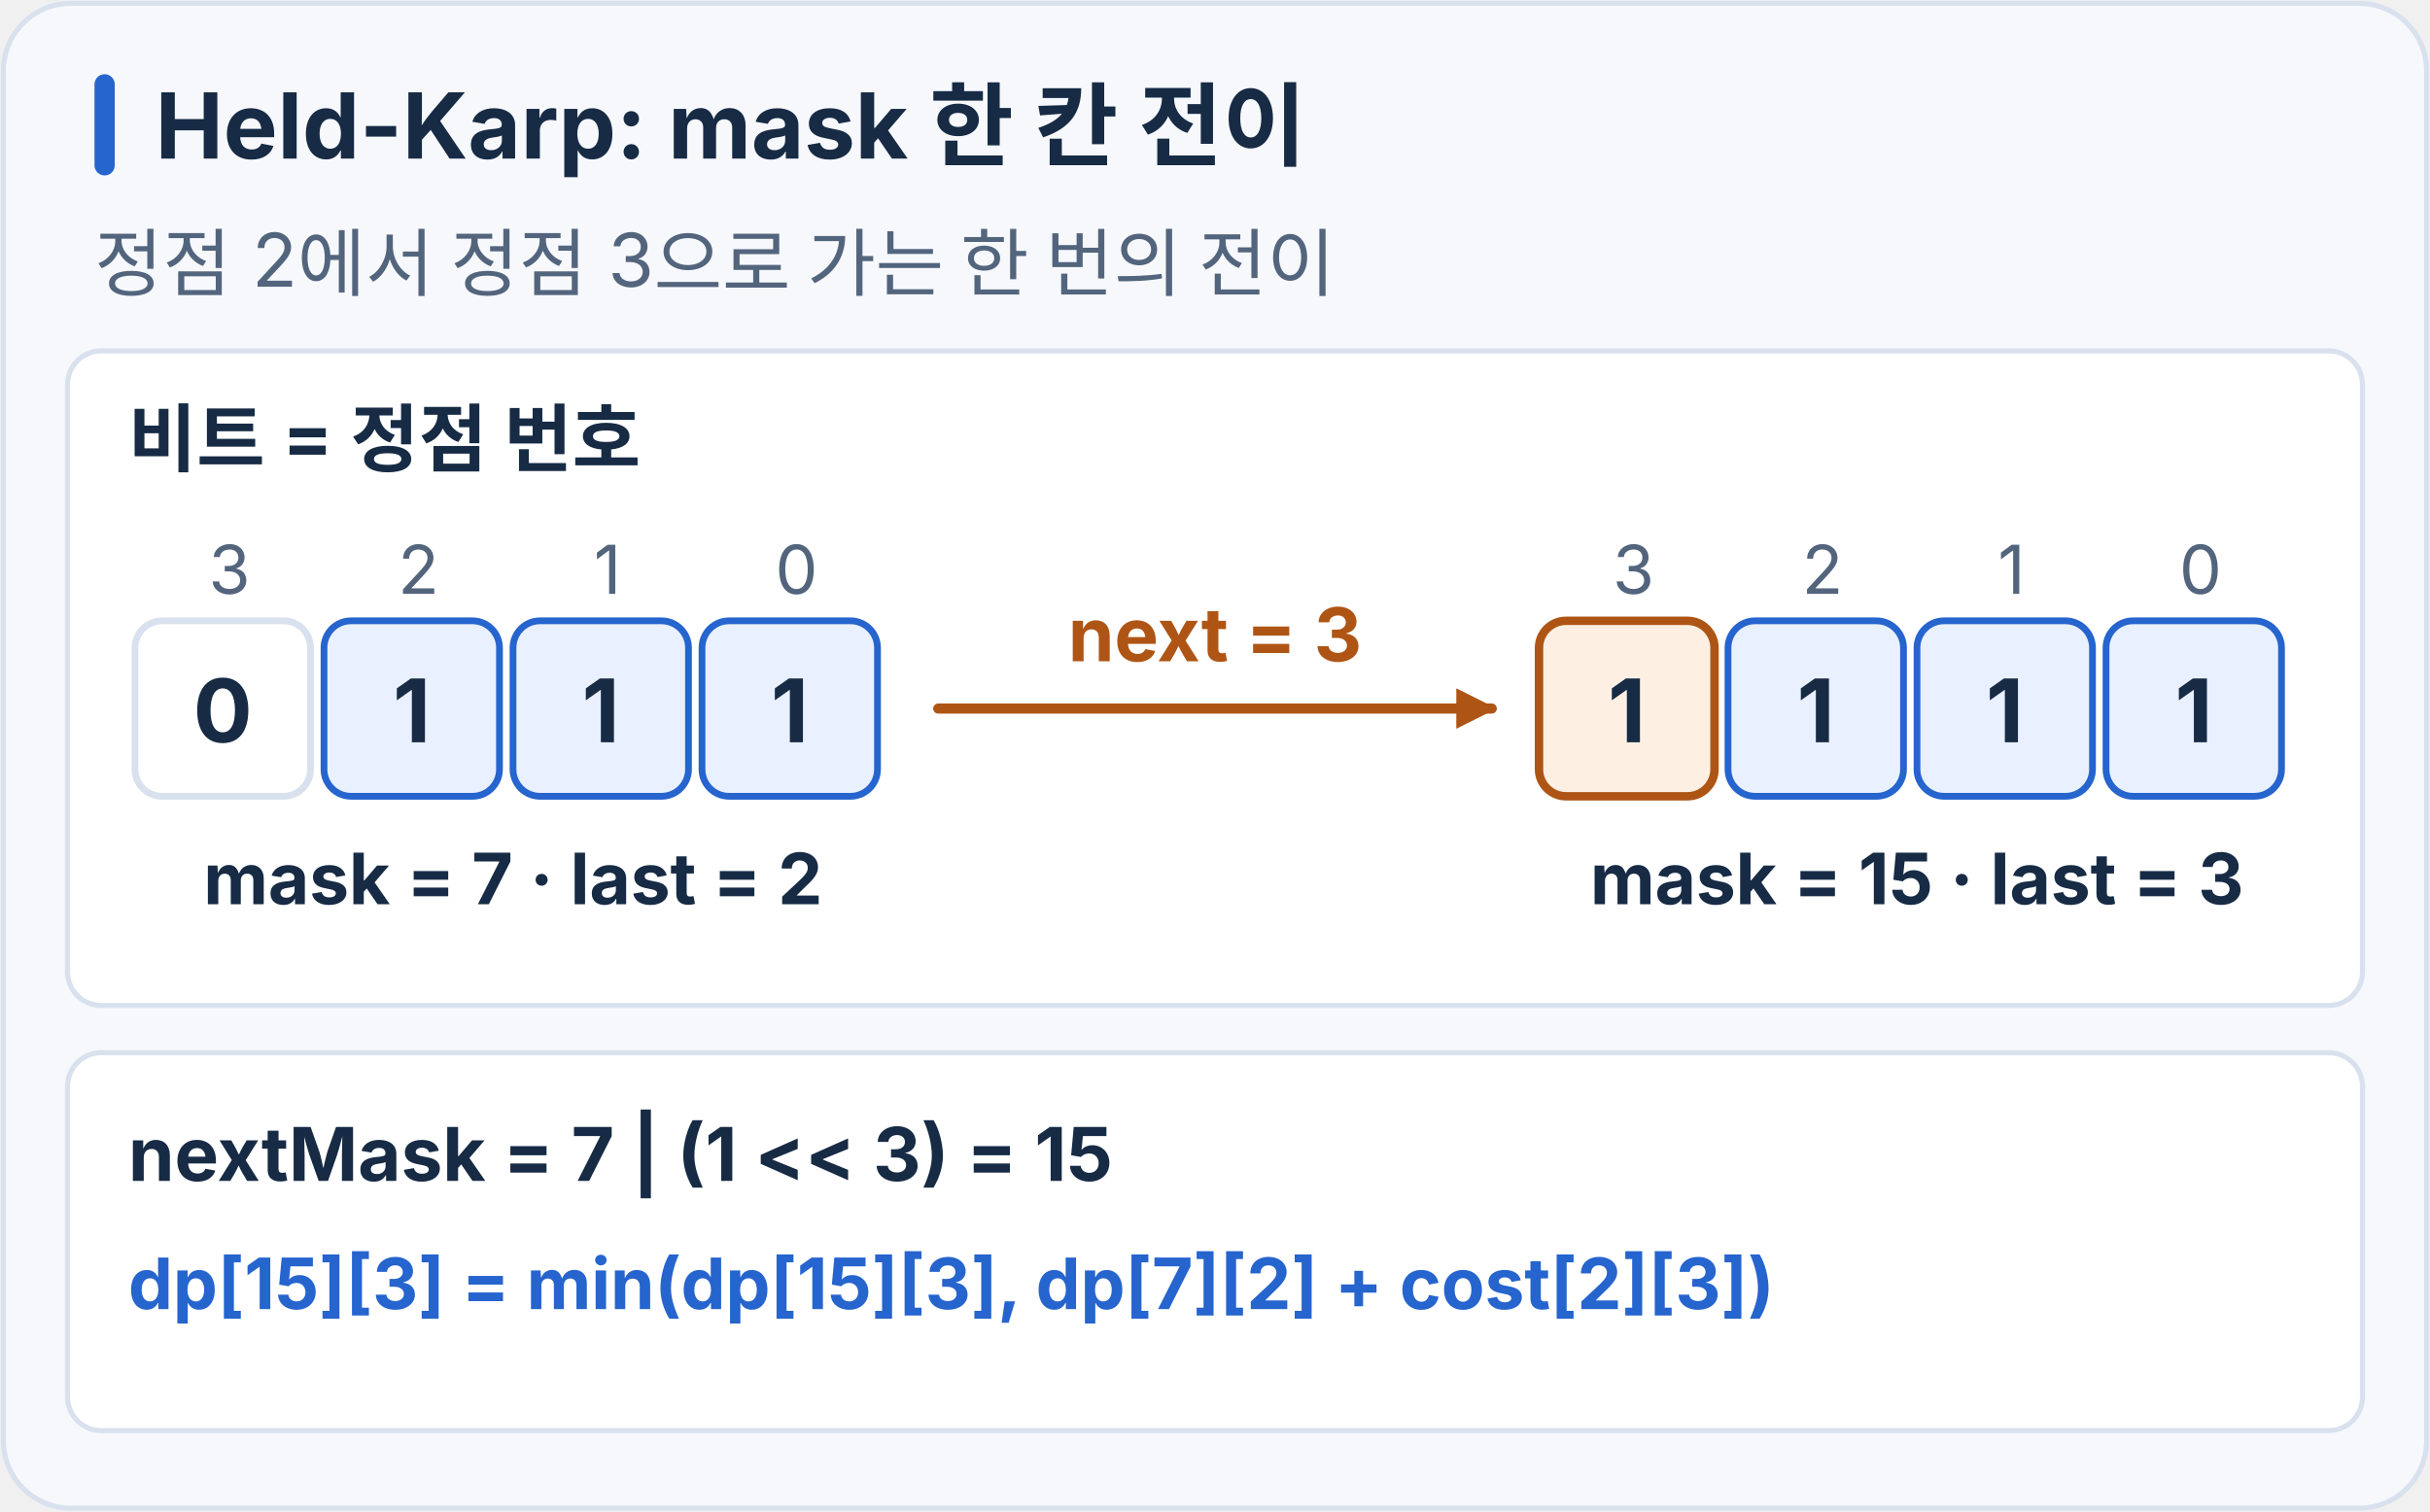
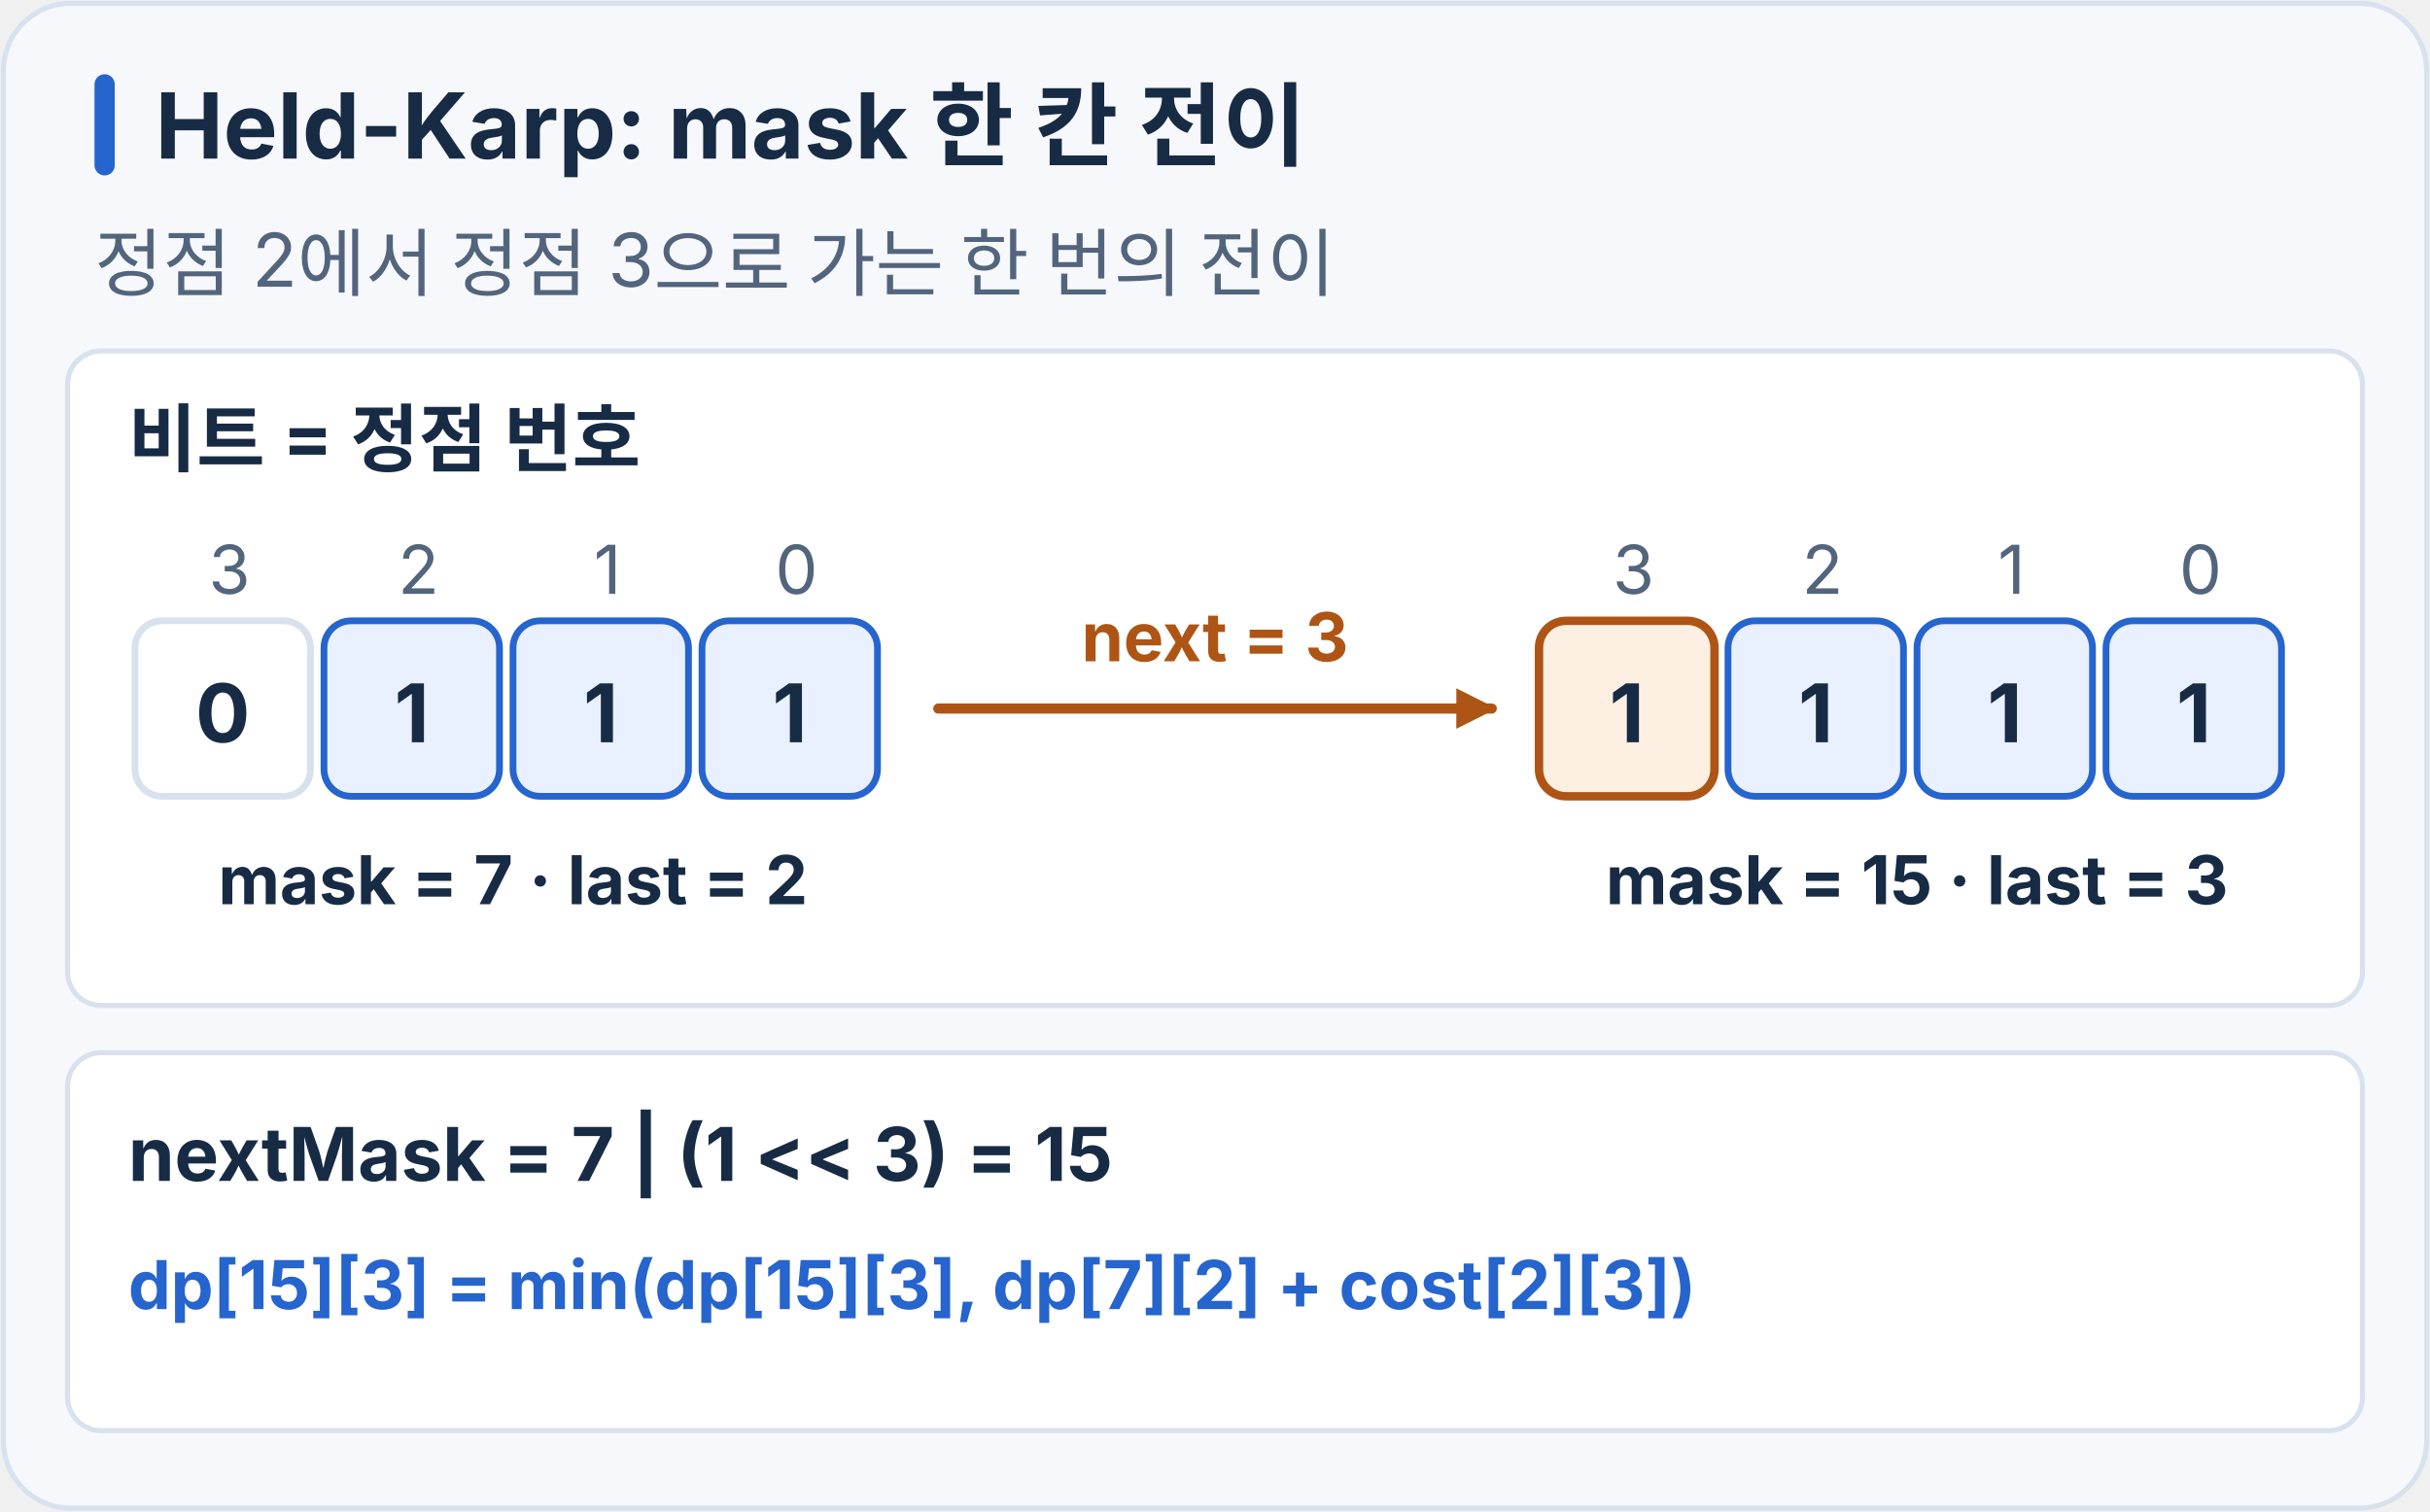
<svg xmlns="http://www.w3.org/2000/svg" viewBox="0 0 720 448" role="img" aria-labelledby="title desc">
  <defs>
    <marker id="ar-ae5515" viewBox="0 0 10 10" refX="8" refY="5" markerWidth="5" markerHeight="5" orient="auto">
      <path d="M1 1 L9 5 L1 9 Z" fill="#ae5515" />
    </marker>
  </defs>
  <style>text{font-family:-apple-system,BlinkMacSystemFont,"Apple SD Gothic Neo","Noto Sans KR",sans-serif}</style>
  <rect x="1" y="1" width="718" height="446" rx="20" fill="#f6f8fc" stroke="#d8e1ed" stroke-width="1.5" />
  <rect x="28" y="22" width="6" height="30" rx="3" fill="#2664ce" />
  <text x="46" y="47" font-size="27" fill="#172b45" font-weight="750">Held-Karp: mask 한 칸 전이</text>
  <text x="28" y="86" font-size="22" fill="#53657d" font-weight="400" text-anchor="start">정점 2에서 정점 3으로 가는 한 번의 전이</text>
  <rect x="20" y="104" width="680" height="194" rx="10" fill="#fff" stroke="#d8e1ed" stroke-width="1.5" />
  <text x="38" y="138" font-size="22" fill="#172b45" font-weight="700" text-anchor="start">비트 = 정점 번호</text>
  <text x="68" y="176" font-size="20" fill="#53657d" font-weight="400" text-anchor="middle">3</text>
  <rect x="40" y="184" width="52" height="52" rx="8" fill="#ffffff" stroke="#d8e1ed" stroke-width="2" />
-   <text x="66" y="220" font-size="26" fill="#172b45" font-weight="700" text-anchor="middle">0</text>
+   <text x="66" y="220" font-size="24" fill="#172b45" font-weight="700" text-anchor="middle">0</text>
  <text x="124" y="176" font-size="20" fill="#53657d" font-weight="400" text-anchor="middle">2</text>
  <rect x="96" y="184" width="52" height="52" rx="8" fill="#e9f0ff" stroke="#2664ce" stroke-width="2" />
-   <text x="122" y="220" font-size="26" fill="#172b45" font-weight="700" text-anchor="middle">1</text>
+   <text x="122" y="220" font-size="24" fill="#172b45" font-weight="700" text-anchor="middle">1</text>
  <text x="180" y="176" font-size="20" fill="#53657d" font-weight="400" text-anchor="middle">1</text>
  <rect x="152" y="184" width="52" height="52" rx="8" fill="#e9f0ff" stroke="#2664ce" stroke-width="2" />
-   <text x="178" y="220" font-size="26" fill="#172b45" font-weight="700" text-anchor="middle">1</text>
+   <text x="178" y="220" font-size="24" fill="#172b45" font-weight="700" text-anchor="middle">1</text>
  <text x="236" y="176" font-size="20" fill="#53657d" font-weight="400" text-anchor="middle">0</text>
  <rect x="208" y="184" width="52" height="52" rx="8" fill="#e9f0ff" stroke="#2664ce" stroke-width="2" />
-   <text x="234" y="220" font-size="26" fill="#172b45" font-weight="700" text-anchor="middle">1</text>
+   <text x="234" y="220" font-size="24" fill="#172b45" font-weight="700" text-anchor="middle">1</text>
  <text x="484" y="176" font-size="20" fill="#53657d" font-weight="400" text-anchor="middle">3</text>
  <rect x="456" y="184" width="52" height="52" rx="8" fill="#fdf0e3" stroke="#ae5515" stroke-width="2.5" />
-   <text x="482" y="220" font-size="26" fill="#172b45" font-weight="700" text-anchor="middle">1</text>
+   <text x="482" y="220" font-size="24" fill="#172b45" font-weight="700" text-anchor="middle">1</text>
  <text x="540" y="176" font-size="20" fill="#53657d" font-weight="400" text-anchor="middle">2</text>
  <rect x="512" y="184" width="52" height="52" rx="8" fill="#e9f0ff" stroke="#2664ce" stroke-width="2" />
-   <text x="538" y="220" font-size="26" fill="#172b45" font-weight="700" text-anchor="middle">1</text>
+   <text x="538" y="220" font-size="24" fill="#172b45" font-weight="700" text-anchor="middle">1</text>
  <text x="596" y="176" font-size="20" fill="#53657d" font-weight="400" text-anchor="middle">1</text>
  <rect x="568" y="184" width="52" height="52" rx="8" fill="#e9f0ff" stroke="#2664ce" stroke-width="2" />
-   <text x="594" y="220" font-size="26" fill="#172b45" font-weight="700" text-anchor="middle">1</text>
+   <text x="594" y="220" font-size="24" fill="#172b45" font-weight="700" text-anchor="middle">1</text>
  <text x="652" y="176" font-size="20" fill="#53657d" font-weight="400" text-anchor="middle">0</text>
  <rect x="624" y="184" width="52" height="52" rx="8" fill="#e9f0ff" stroke="#2664ce" stroke-width="2" />
-   <text x="650" y="220" font-size="26" fill="#172b45" font-weight="700" text-anchor="middle">1</text>
+   <text x="650" y="220" font-size="24" fill="#172b45" font-weight="700" text-anchor="middle">1</text>
  <line x1="278" y1="210" x2="442" y2="210" stroke="#ae5515" stroke-width="3" stroke-linecap="round" marker-end="url(#ar-ae5515)" />
-   <text x="360" y="196" font-size="22" fill="#ae5515" font-weight="700" text-anchor="middle">next = 3</text>
-   <text x="152" y="268" font-size="21" fill="#172b45" font-weight="700" text-anchor="middle">mask = 7 · last = 2</text>
-   <text x="568" y="268" font-size="21" fill="#172b45" font-weight="700" text-anchor="middle">mask = 15 · last = 3</text>
+   <text x="360" y="196" font-size="20" fill="#ae5515" font-weight="700" text-anchor="middle">next = 3</text>
+   <text x="152" y="268" font-size="20" fill="#172b45" font-weight="700" text-anchor="middle">mask = 7 · last = 2</text>
+   <text x="568" y="268" font-size="20" fill="#172b45" font-weight="700" text-anchor="middle">mask = 15 · last = 3</text>
  <rect x="20" y="312" width="680" height="112" rx="10" fill="#ffffff" stroke="#d8e1ed" stroke-width="1.5" />
  <text x="38" y="350" font-size="22" fill="#172b45" font-weight="700" text-anchor="start">nextMask = 7 | (1 &lt;&lt; 3) = 15</text>
-   <text x="38" y="388" font-size="21" fill="#2664ce" font-weight="700" text-anchor="start">dp[15][3] = min(dp[15][3], dp[7][2] + cost[2][3])</text>
+   <text x="38" y="388" font-size="20" fill="#2664ce" font-weight="700" text-anchor="start">dp[15][3] = min(dp[15][3], dp[7][2] + cost[2][3])</text>
</svg>
